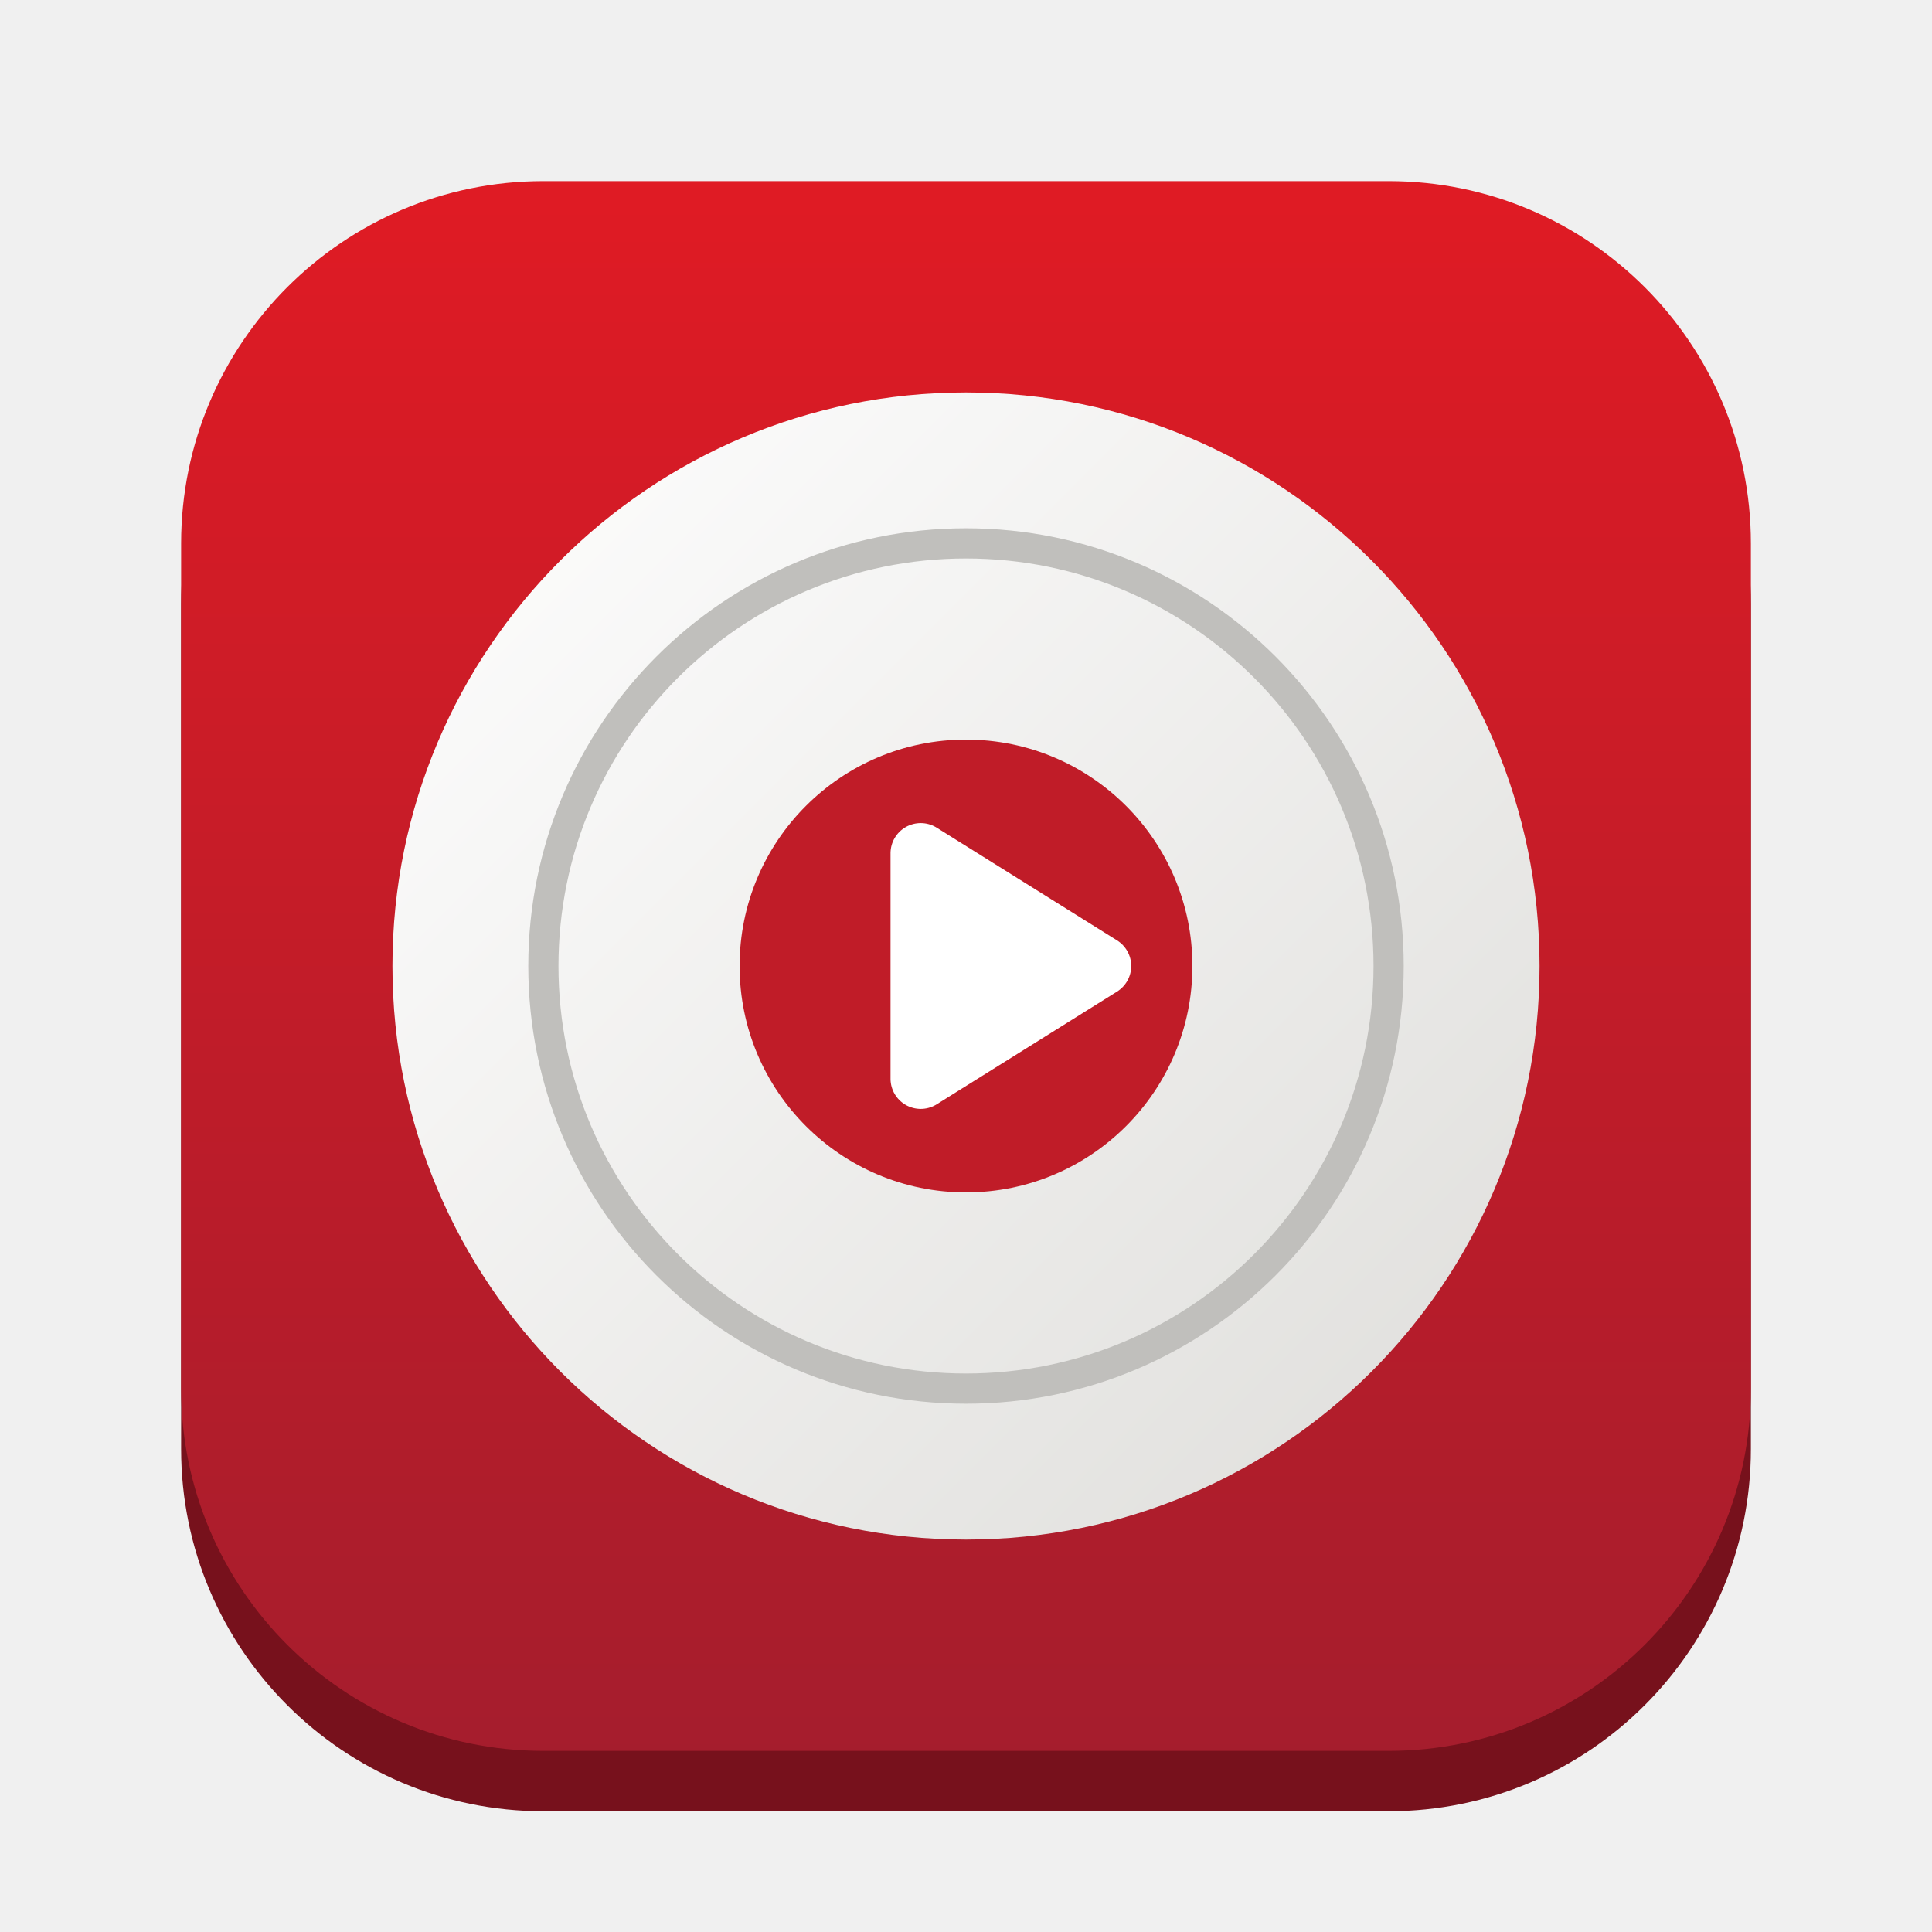
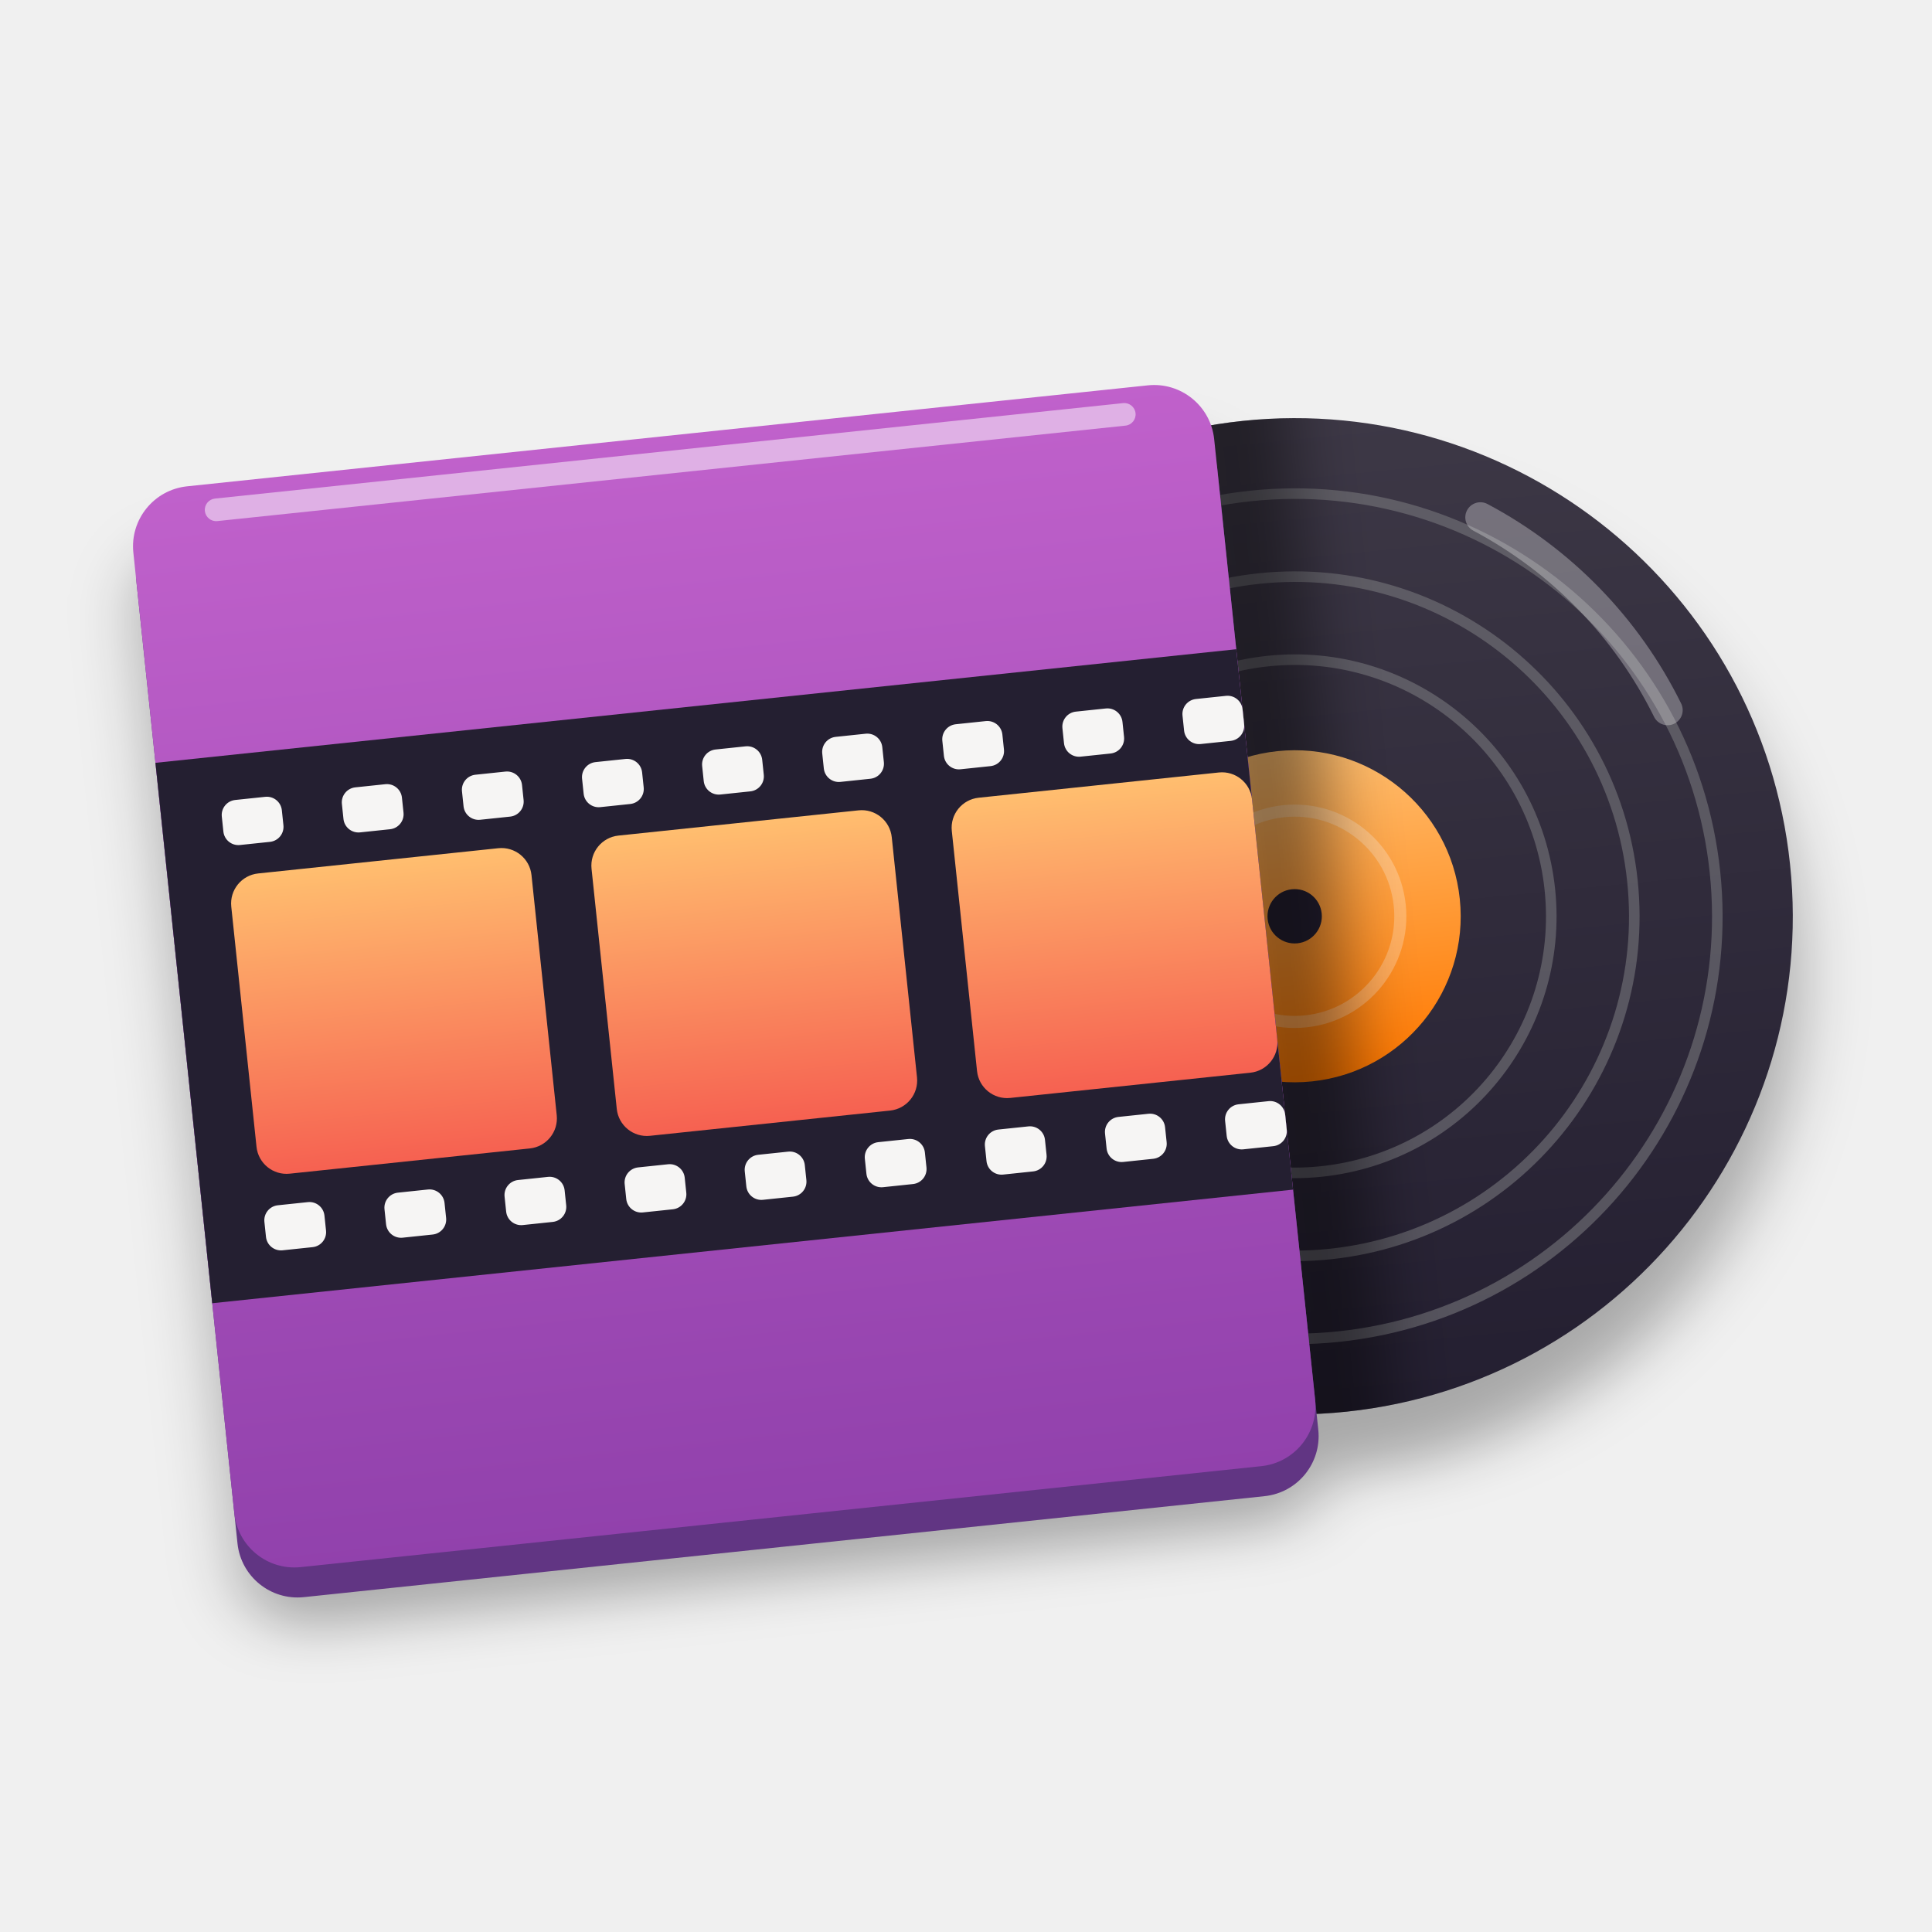
<svg xmlns="http://www.w3.org/2000/svg" height="128px" viewBox="0 0 128 128" width="128px">
  <defs>
-     <linearGradient id="back" x1="0" x2="0" y1="0" y2="1">
-       <stop offset="0" stop-color="#e01b24" />
-       <stop offset="1" stop-color="#a51d2d" />
+     <linearGradient id="md-sleeve" x1="0" x2="0" y1="0" y2="1">
+       <stop offset="0" stop-color="#c061cb" />
+       <stop offset="1" stop-color="#9141ac" />
    </linearGradient>
-     <linearGradient id="disc" x1="0" x2="1" y1="0" y2="1">
-       <stop offset="0" stop-color="#ffffff" />
-       <stop offset="1" stop-color="#deddda" />
+     <linearGradient id="md-vinyl" x1="0" x2="0" y1="0" y2="1">
+       <stop offset="0" stop-color="#3d3846" />
+       <stop offset="1" stop-color="#241f31" />
    </linearGradient>
+     <linearGradient id="md-label" x1="0" x2="0" y1="0" y2="1">
+       <stop offset="0" stop-color="#ffbe6f" />
+       <stop offset="1" stop-color="#ff7800" />
+     </linearGradient>
+     <linearGradient id="md-frame" x1="0" x2="0" y1="0" y2="1">
+       <stop offset="0" stop-color="#ffbe6f" />
+       <stop offset="1" stop-color="#f66151" />
+     </linearGradient>
+     <filter height="1.4" id="md-soft" width="1.4" x="-0.2" y="-0.2">
+       <feGaussianBlur stdDeviation="2" />
+     </filter>
+     <clipPath id="md-sleeve-clip">
+       <rect height="72" rx="4" width="72" x="12" y="27" />
+     </clipPath>
+     <clipPath id="md-record-clip">
+       <circle cx="86" cy="63" r="33" />
+     </clipPath>
  </defs>
-   <rect fill="#77111c" height="104" rx="24" width="104" x="12" y="16" />
-   <rect fill="url(#back)" height="104" rx="24" width="104" x="12" y="12" />
-   <circle cx="64" cy="64" fill="url(#disc)" r="38" />
-   <circle cx="64" cy="64" fill="none" r="28" stroke="#c0bfbc" stroke-width="2" />
-   <circle cx="64" cy="64" fill="#c01c28" r="15" />
-   <path d="M59 56.5v15a2 2 0 0 0 3 1.7l12-7.5a2 2 0 0 0 0-3.4l-12-7.5a2 2 0 0 0-3 1.7z" fill="#ffffff" />
+   <g transform="rotate(-6 64 64)">
+     <g fill="#000000" filter="url(#md-soft)" opacity="0.3" transform="translate(0 4)">
+       <circle cx="86" cy="63" r="33" />
+       <rect height="72" rx="4" width="72" x="12" y="27" />
+     </g>
+     <circle cx="86" cy="63" fill="url(#md-vinyl)" r="33" />
+     <g fill="none" opacity="0.6" stroke="#77767b" stroke-width="0.7">
+       <circle cx="86" cy="63" r="28" />
+       <circle cx="86" cy="63" r="22.5" />
+       <circle cx="86" cy="63" r="17" />
+     </g>
+     <g fill="none" opacity="0.3" stroke="#ffffff" stroke-linecap="round" stroke-width="2">
+       <path d="M101 38a29 29 0 0 1 11 14" />
+       <path d="M71 88a29 29 0 0 1-11-14" />
+     </g>
+     <circle cx="86" cy="63" fill="url(#md-label)" r="11" />
+     <circle cx="86" cy="63" fill="none" opacity="0.25" r="7" stroke="#ffffff" stroke-width="0.8" />
+     <circle cx="86" cy="63" fill="#241f31" r="1.8" />
+     <g clip-path="url(#md-record-clip)">
+       <rect fill="#000000" filter="url(#md-soft)" height="80" opacity="0.45" width="8" x="81" y="23" />
+     </g>
+     <rect fill="#613583" height="72" rx="4" width="72" x="12" y="29" />
+     <rect fill="url(#md-sleeve)" height="72" rx="4" width="72" x="12" y="27" />
+     <rect fill="#ffffff" height="1.5" opacity="0.5" rx="0.75" width="62" x="17" y="28" />
+     <g clip-path="url(#md-sleeve-clip)">
+       <rect fill="#241f31" height="36" width="72" x="12" y="45" />
+       <g fill="url(#md-frame)">
+         <rect height="20" rx="2" width="20" x="16" y="53" />
+         <rect height="20" rx="2" width="20" x="40" y="53" />
+         <rect height="20" rx="2" width="20" x="64" y="53" />
+       </g>
+       <g fill="#f6f5f4">
+         <rect height="3" rx="1" width="4" x="16" y="48" />
+         <rect height="3" rx="1" width="4" x="24" y="48" />
+         <rect height="3" rx="1" width="4" x="32" y="48" />
+         <rect height="3" rx="1" width="4" x="40" y="48" />
+         <rect height="3" rx="1" width="4" x="48" y="48" />
+         <rect height="3" rx="1" width="4" x="56" y="48" />
+         <rect height="3" rx="1" width="4" x="64" y="48" />
+         <rect height="3" rx="1" width="4" x="72" y="48" />
+         <rect height="3" rx="1" width="4" x="80" y="48" />
+         <rect height="3" rx="1" width="4" x="16" y="75" />
+         <rect height="3" rx="1" width="4" x="24" y="75" />
+         <rect height="3" rx="1" width="4" x="32" y="75" />
+         <rect height="3" rx="1" width="4" x="40" y="75" />
+         <rect height="3" rx="1" width="4" x="48" y="75" />
+         <rect height="3" rx="1" width="4" x="56" y="75" />
+         <rect height="3" rx="1" width="4" x="64" y="75" />
+         <rect height="3" rx="1" width="4" x="72" y="75" />
+         <rect height="3" rx="1" width="4" x="80" y="75" />
+       </g>
+     </g>
+   </g>
</svg>
